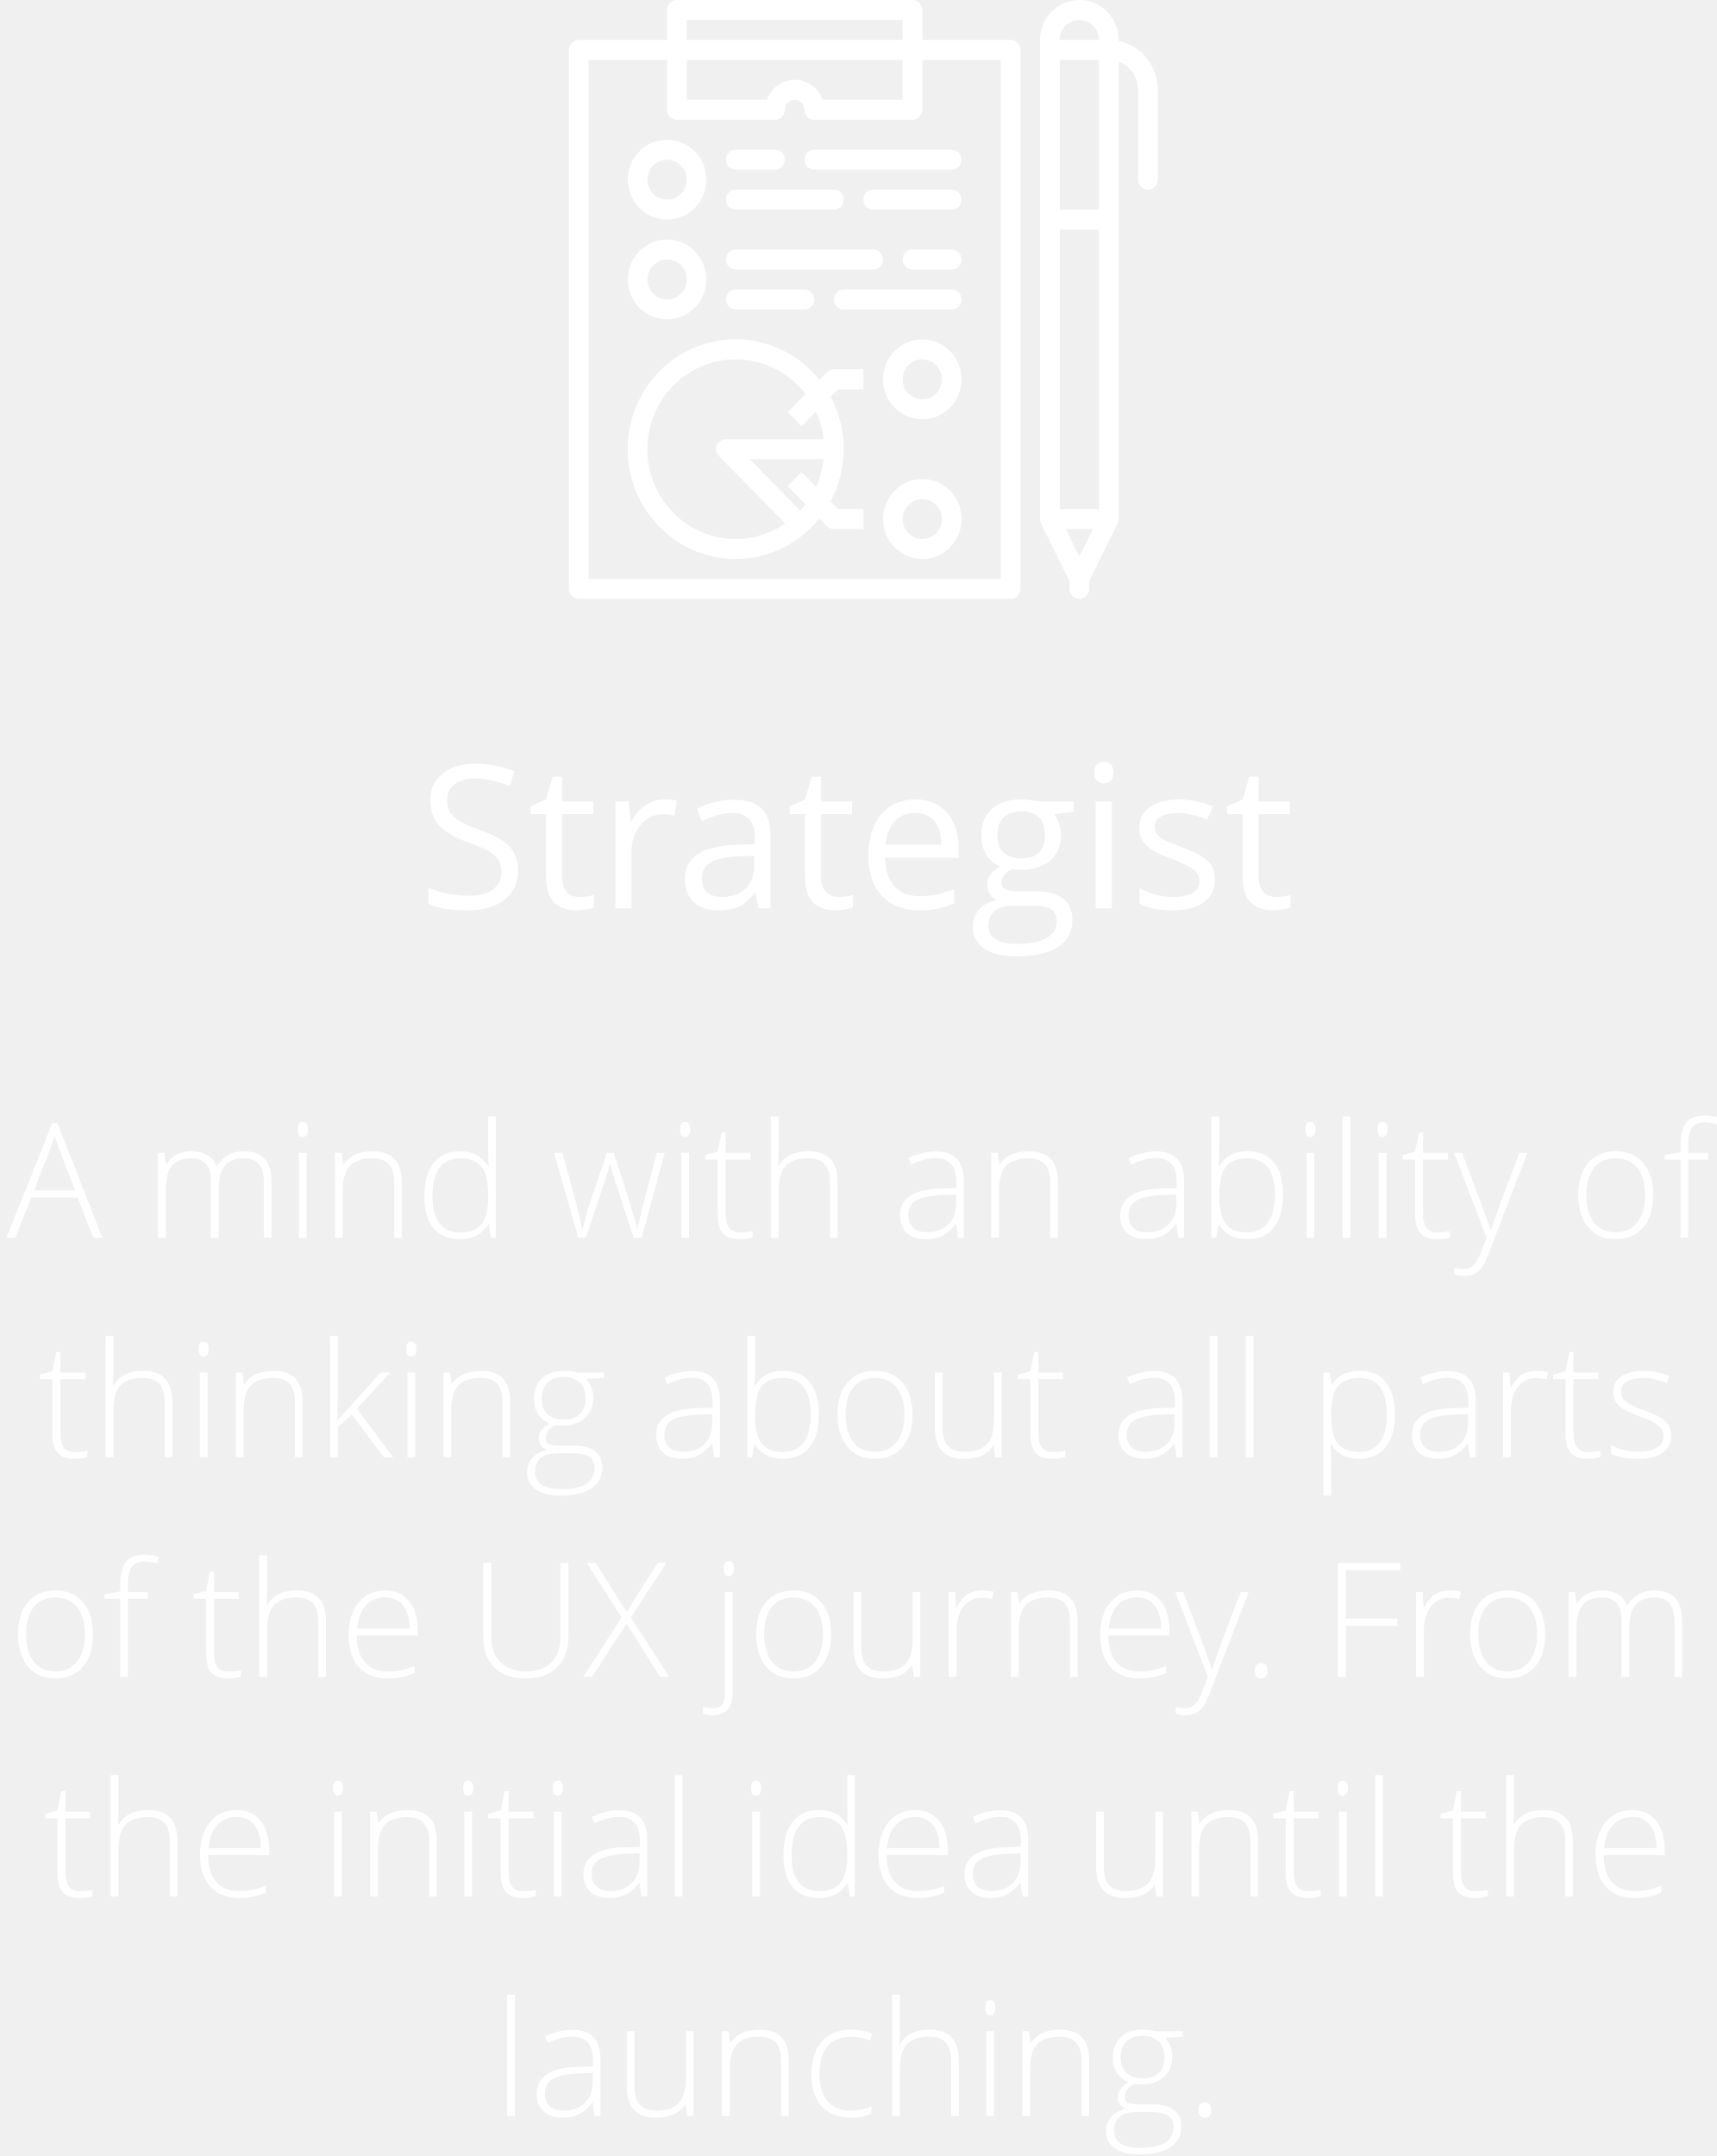
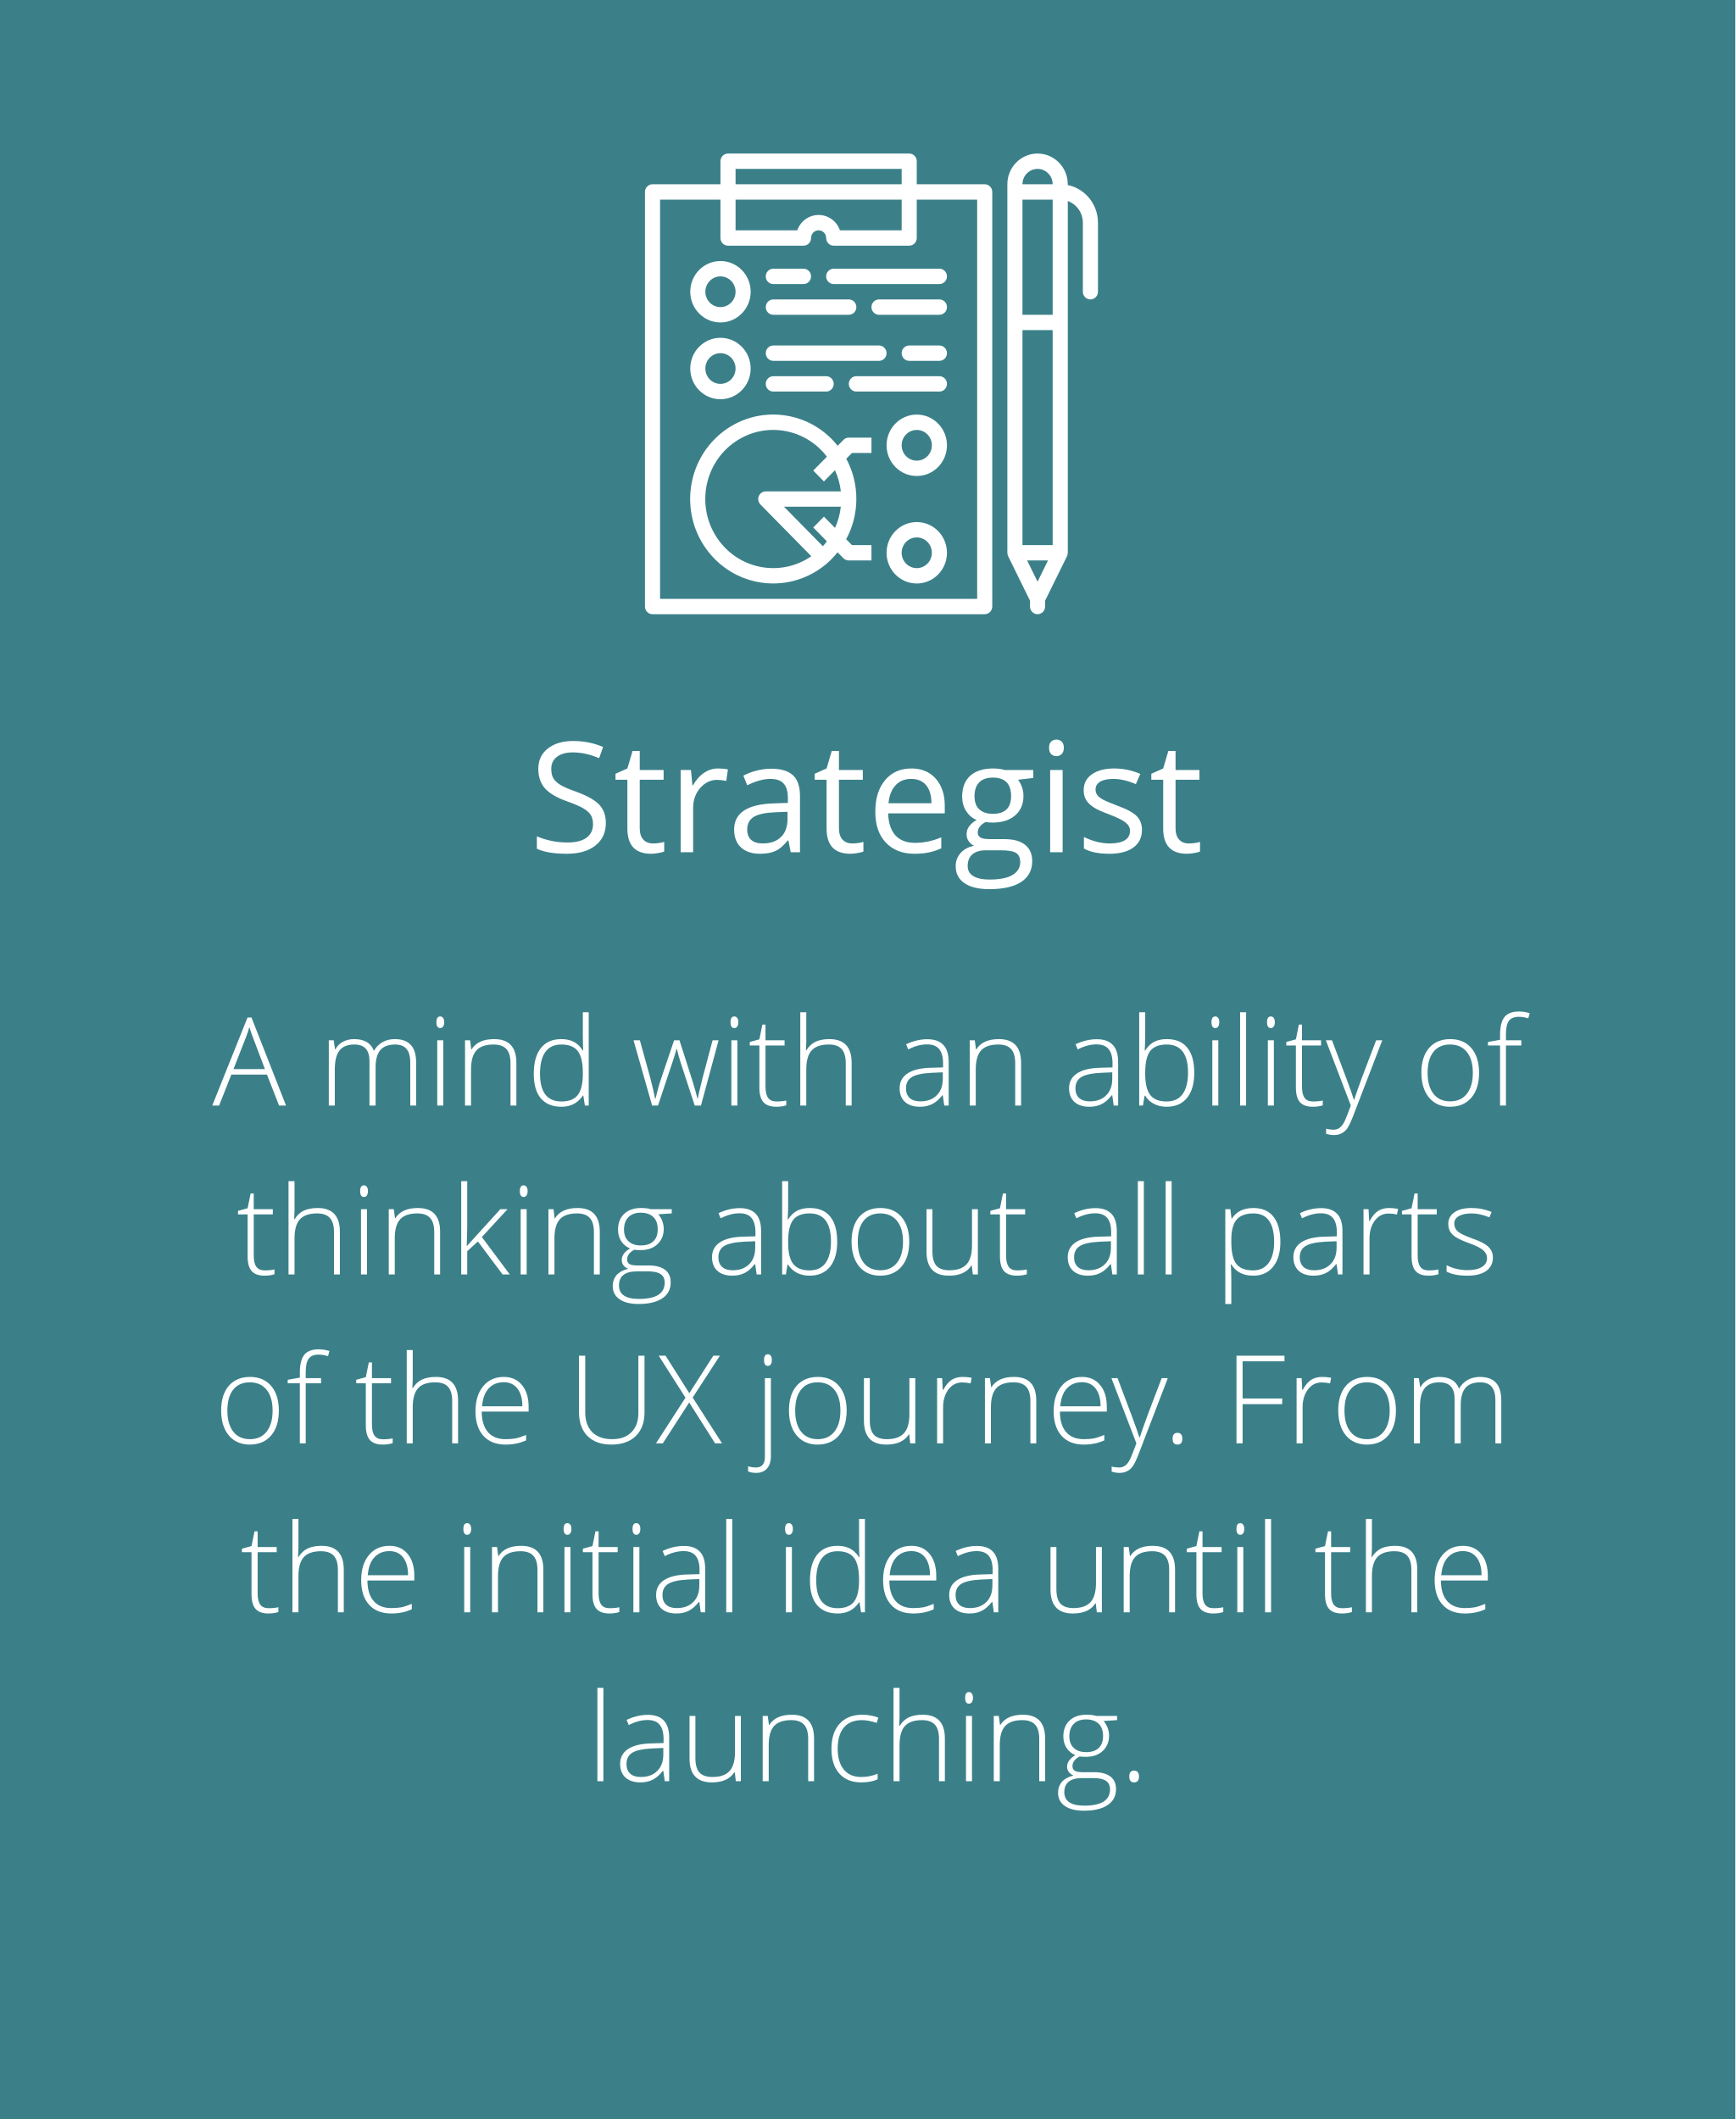
- <svg xmlns="http://www.w3.org/2000/svg" width="172px" height="216px" viewBox="0 0 172 216" version="1.1">
+ <svg xmlns="http://www.w3.org/2000/svg" width="226px" height="276px" viewBox="0 0 226 276" version="1.1">
  <g id="Page-1" stroke="none" stroke-width="1" fill="none" fill-rule="evenodd">
-     <g id="Artboard" transform="translate(-305, -20)" fill="#FFFFFF">
-       <g id="Card/skills" transform="translate(278, 0)">
-         <text id="Detective" font-family="OpenSans-Regular, Open Sans" font-size="20" font-weight="normal">
+     <g id="Desktop" transform="translate(-278, -1950)">
+       <g id="strategics_skills" transform="translate(278, 1950)">
+         <rect id="Rectangle" fill="#3B8089" x="0" y="0" width="226" height="276" />
+         <text id="Detective" font-family="OpenSans-Regular, Open Sans" font-size="20" font-weight="normal" fill="#FFFFFF">
          <tspan x="68.889" y="111">Strategist</tspan>
        </text>
-         <text id="A-6th-sense-to-detec" font-family="OpenSans-Light, Open Sans" font-size="16" font-weight="300">
+         <text id="A-6th-sense-to-detec" font-family="OpenSans-Light, Open Sans" font-size="16" font-weight="300" fill="#FFFFFF">
          <tspan x="27.645" y="144">A mind with an ability of </tspan>
          <tspan x="30.797" y="166">thinking about all parts </tspan>
          <tspan x="27.863" y="188">of the UX journey. From </tspan>
          <tspan x="31.305" y="210">the initial idea until the </tspan>
          <tspan x="76.383" y="232">launching.</tspan>
        </text>
-         <g id="icon/strategy" transform="translate(84, 20)" fill-rule="evenodd" stroke-width="1">
+         <g id="icon/strategy" transform="translate(84, 20)" fill="#FFFFFF">
          <g id="paper">
            <path d="M44.25,4 L35.4,4 L35.4,1 C35.4,0.448 34.96,0 34.417,0 L10.817,0 C10.274,0 9.833,0.448 9.833,1 L9.833,4 L0.983,4 C0.44,4 0,4.448 0,5 L0,59 C0,59.552 0.44,60 0.983,60 L44.25,60 C44.793,60 45.233,59.552 45.233,59 L45.233,5 C45.233,4.448 44.793,4 44.25,4 Z M11.8,2 L33.433,2 L33.433,4 L11.8,4 L11.8,2 Z M11.8,6 L33.433,6 L33.433,10 L25.399,10 C24.856,8.438 23.171,7.618 21.635,8.169 C20.794,8.471 20.132,9.144 19.835,10 L11.8,10 L11.8,6 Z M43.267,58 L1.967,58 L1.967,6 L9.833,6 L9.833,11 C9.833,11.552 10.274,12 10.817,12 L20.65,12 C21.193,12 21.633,11.552 21.633,11 C21.633,10.448 22.074,10 22.617,10 C23.16,10 23.6,10.448 23.6,11 C23.6,11.552 24.04,12 24.583,12 L34.417,12 C34.96,12 35.4,11.552 35.4,11 L35.4,6 L43.267,6 L43.267,58 Z" id="Shape" fill-rule="nonzero" />
            <path d="M9.833,14 C7.661,14 5.9,15.791 5.9,18 C5.9,20.209 7.661,22 9.833,22 C12.006,22 13.767,20.209 13.767,18 C13.767,15.791 12.006,14 9.833,14 Z M9.833,20 C8.747,20 7.867,19.105 7.867,18 C7.867,16.895 8.747,16 9.833,16 C10.92,16 11.8,16.895 11.8,18 C11.8,19.105 10.92,20 9.833,20 Z" id="Shape" fill-rule="nonzero" />
            <path d="M9.833,24 C7.661,24 5.9,25.791 5.9,28 C5.9,30.209 7.661,32 9.833,32 C12.006,32 13.767,30.209 13.767,28 C13.767,25.791 12.006,24 9.833,24 Z M9.833,30 C8.747,30 7.867,29.105 7.867,28 C7.867,26.895 8.747,26 9.833,26 C10.92,26 11.8,26.895 11.8,28 C11.8,29.105 10.92,30 9.833,30 Z" id="Shape" fill-rule="nonzero" />
            <path d="M38.35,15 L24.583,15 C24.04,15 23.6,15.448 23.6,16 C23.6,16.552 24.04,17 24.583,17 L38.35,17 C38.893,17 39.333,16.552 39.333,16 C39.333,15.448 38.893,15 38.35,15 Z" id="Path" fill-rule="nonzero" />
            <path d="M20.65,15 L16.717,15 C16.174,15 15.733,15.448 15.733,16 C15.733,16.552 16.174,17 16.717,17 L20.65,17 C21.193,17 21.633,16.552 21.633,16 C21.633,15.448 21.193,15 20.65,15 Z" id="Path" fill-rule="nonzero" />
            <path d="M38.35,19 L30.483,19 C29.94,19 29.5,19.448 29.5,20 C29.5,20.552 29.94,21 30.483,21 L38.35,21 C38.893,21 39.333,20.552 39.333,20 C39.333,19.448 38.893,19 38.35,19 Z" id="Path" fill-rule="nonzero" />
            <path d="M26.55,19 L16.717,19 C16.174,19 15.733,19.448 15.733,20 C15.733,20.552 16.174,21 16.717,21 L26.55,21 C27.093,21 27.533,20.552 27.533,20 C27.533,19.448 27.093,19 26.55,19 Z" id="Path" fill-rule="nonzero" />
            <path d="M38.35,25 L34.417,25 C33.874,25 33.433,25.448 33.433,26 C33.433,26.552 33.874,27 34.417,27 L38.35,27 C38.893,27 39.333,26.552 39.333,26 C39.333,25.448 38.893,25 38.35,25 Z" id="Path" fill-rule="nonzero" />
            <path d="M30.483,25 L16.717,25 C16.174,25 15.733,25.448 15.733,26 C15.733,26.552 16.174,27 16.717,27 L30.483,27 C31.026,27 31.467,26.552 31.467,26 C31.467,25.448 31.026,25 30.483,25 Z" id="Path" fill-rule="nonzero" />
            <path d="M38.35,29 L27.533,29 C26.99,29 26.55,29.448 26.55,30 C26.55,30.552 26.99,31 27.533,31 L38.35,31 C38.893,31 39.333,30.552 39.333,30 C39.333,29.448 38.893,29 38.35,29 Z" id="Path" fill-rule="nonzero" />
            <path d="M23.6,29 L16.717,29 C16.174,29 15.733,29.448 15.733,30 C15.733,30.552 16.174,31 16.717,31 L23.6,31 C24.143,31 24.583,30.552 24.583,30 C24.583,29.448 24.143,29 23.6,29 Z" id="Path" fill-rule="nonzero" />
            <path d="M55.067,4.1 L55.067,4 C55.067,1.791 53.306,0 51.133,0 C48.961,0 47.2,1.791 47.2,4 L47.2,52 C47.2,52.013 47.207,52.024 47.207,52.036 C47.211,52.141 47.232,52.245 47.268,52.344 C47.277,52.366 47.282,52.389 47.29,52.41 C47.299,52.431 47.297,52.435 47.303,52.447 L50.15,58.236 L50.15,59 C50.15,59.552 50.59,60 51.133,60 C51.676,60 52.117,59.552 52.117,59 L52.117,58.236 L54.968,52.447 C54.974,52.435 54.975,52.422 54.981,52.41 C54.987,52.398 54.995,52.366 55.004,52.344 C55.04,52.245 55.061,52.141 55.065,52.036 C55.065,52.023 55.072,52.013 55.072,52 L55.072,6.184 C56.244,6.608 57.029,7.734 57.033,9 L57.033,18 C57.033,18.552 57.474,19 58.017,19 C58.56,19 59,18.552 59,18 L59,9 C58.997,6.625 57.354,4.578 55.067,4.1 Z M51.133,55.764 L49.774,53 L52.492,53 L51.133,55.764 Z M53.1,51 L49.167,51 L49.167,23 L53.1,23 L53.1,51 Z M53.1,21 L49.167,21 L49.167,6 L53.1,6 L53.1,21 Z M49.167,4 C49.167,2.895 50.047,2 51.133,2 C52.22,2 53.1,2.895 53.1,4 L49.167,4 Z" id="Shape" fill-rule="nonzero" />
            <path d="M29.5,39 L29.5,37 L26.55,37 C26.289,37 26.039,37.105 25.855,37.293 L25.1,38.061 C21.334,33.345 14.521,32.627 9.884,36.457 C5.247,40.287 4.541,47.215 8.307,51.93 C12.073,56.646 18.885,57.364 23.522,53.535 C23.615,53.458 23.706,53.38 23.797,53.3 C24.263,52.882 24.694,52.424 25.083,51.93 L25.849,52.709 C26.035,52.897 26.287,53.002 26.55,53 L29.5,53 L29.5,51 L26.957,51 L26.207,50.237 C27.971,46.973 27.976,43.019 26.22,39.75 L26.957,39 L29.5,39 L29.5,39 Z M24.753,48.759 L23.312,47.293 L21.921,48.707 L23.698,50.513 C23.531,50.731 23.357,50.944 23.17,51.147 L18.107,46 L25.512,46 C25.406,46.955 25.15,47.887 24.753,48.759 Z M15.733,44 C15.19,44 14.75,44.448 14.75,45 C14.75,45.265 14.854,45.52 15.038,45.707 L21.668,52.45 C17.621,55.237 12.118,54.16 9.378,50.044 C6.637,45.929 7.696,40.333 11.743,37.546 C15.607,34.885 20.838,35.732 23.698,39.482 L21.918,41.293 L23.308,42.707 L24.746,41.246 C25.145,42.116 25.404,43.046 25.512,44 L15.733,44 Z" id="Shape" fill-rule="nonzero" />
            <path d="M35.4,34 C33.228,34 31.467,35.791 31.467,38 C31.467,40.209 33.228,42 35.4,42 C37.572,42 39.333,40.209 39.333,38 C39.333,35.791 37.572,34 35.4,34 Z M35.4,40 C34.314,40 33.433,39.105 33.433,38 C33.433,36.895 34.314,36 35.4,36 C36.486,36 37.367,36.895 37.367,38 C37.367,39.105 36.486,40 35.4,40 Z" id="Shape" fill-rule="nonzero" />
            <path d="M35.4,48 C33.228,48 31.467,49.791 31.467,52 C31.467,54.209 33.228,56 35.4,56 C37.572,56 39.333,54.209 39.333,52 C39.333,49.791 37.572,48 35.4,48 Z M35.4,54 C34.314,54 33.433,53.105 33.433,52 C33.433,50.895 34.314,50 35.4,50 C36.486,50 37.367,50.895 37.367,52 C37.367,53.105 36.486,54 35.4,54 Z" id="Shape" fill-rule="nonzero" />
          </g>
        </g>
      </g>
    </g>
  </g>
</svg>
